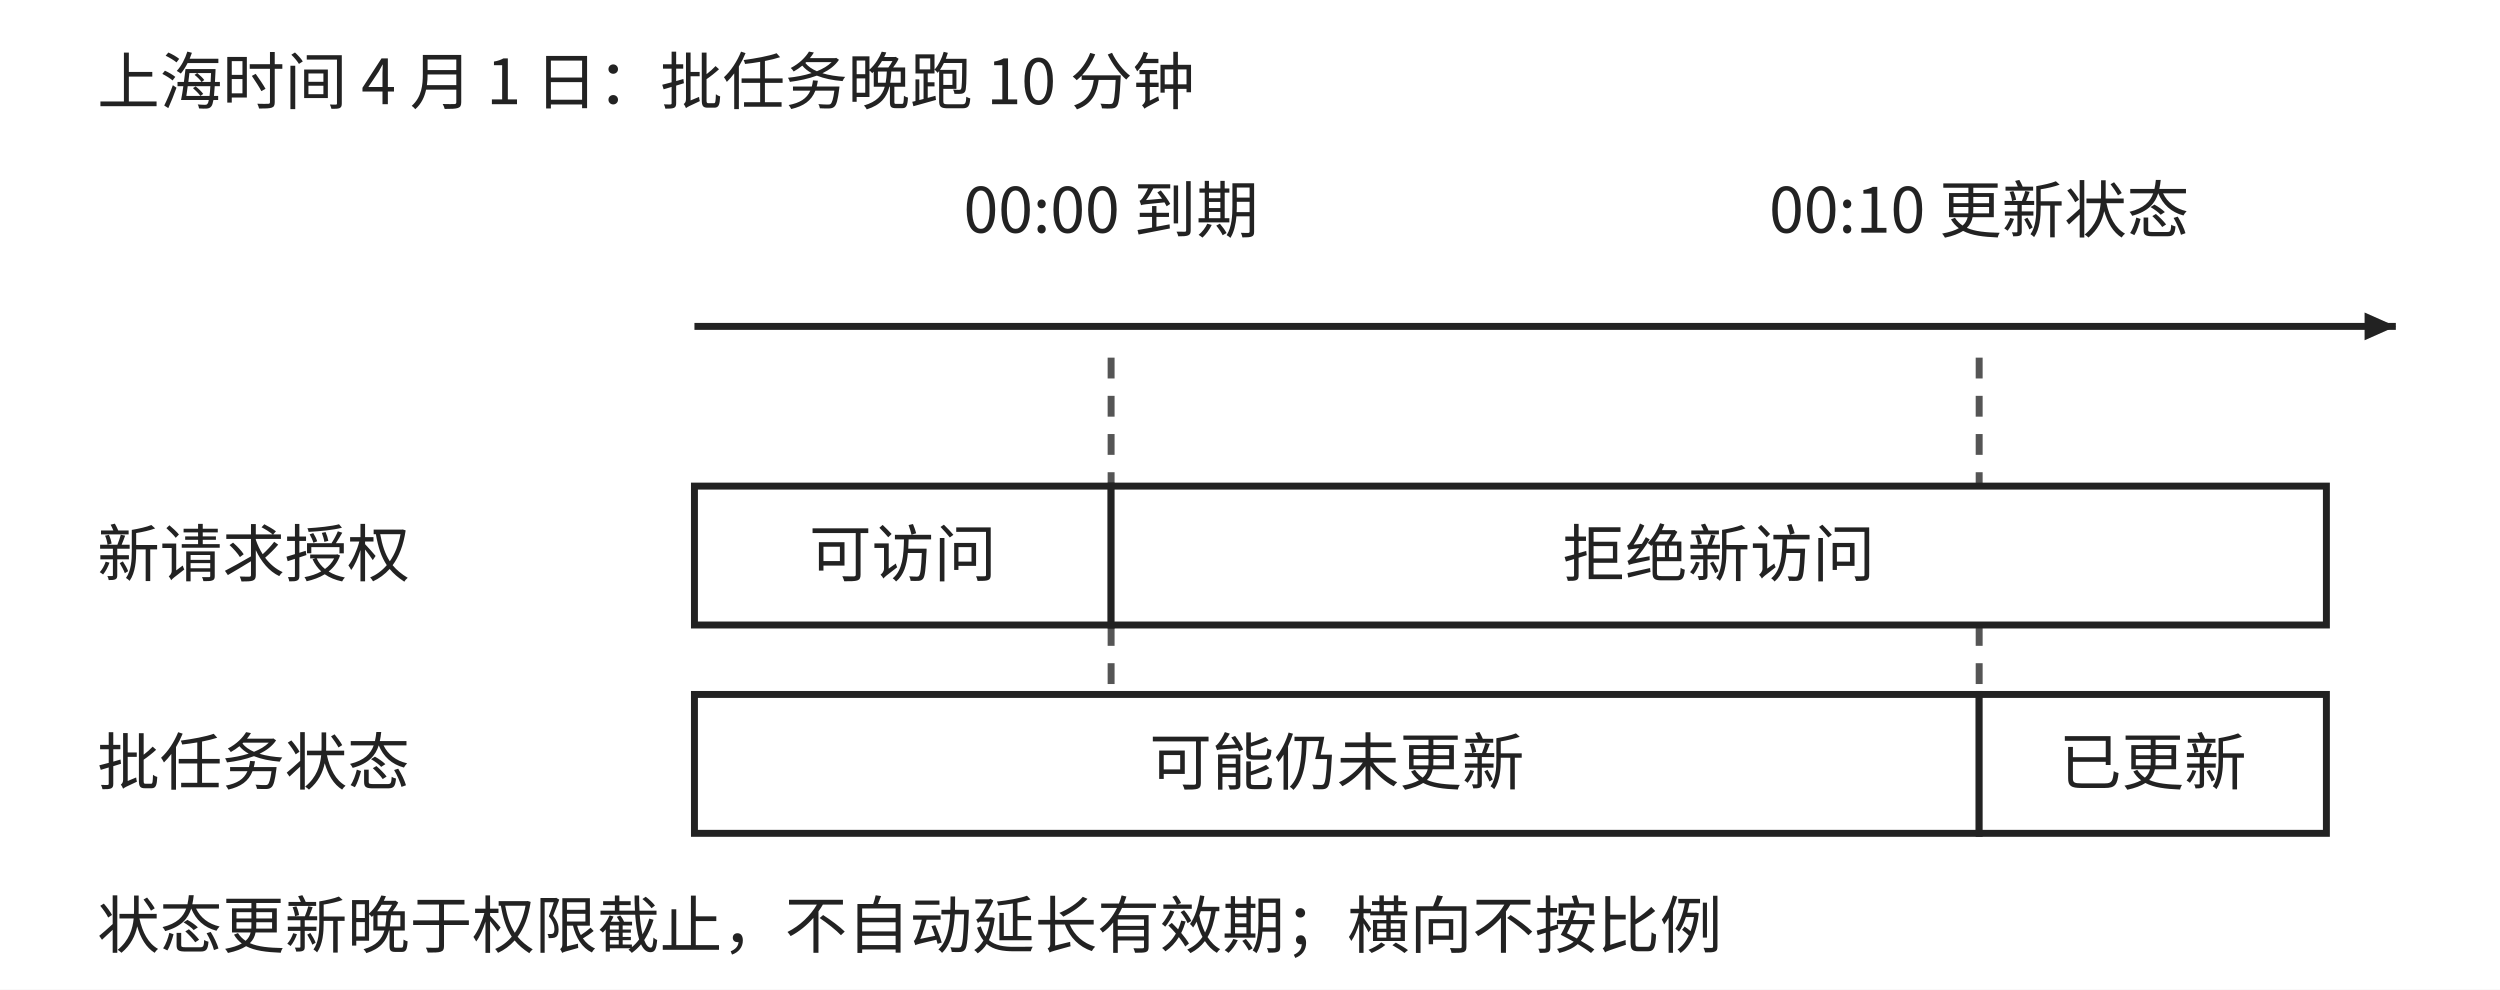
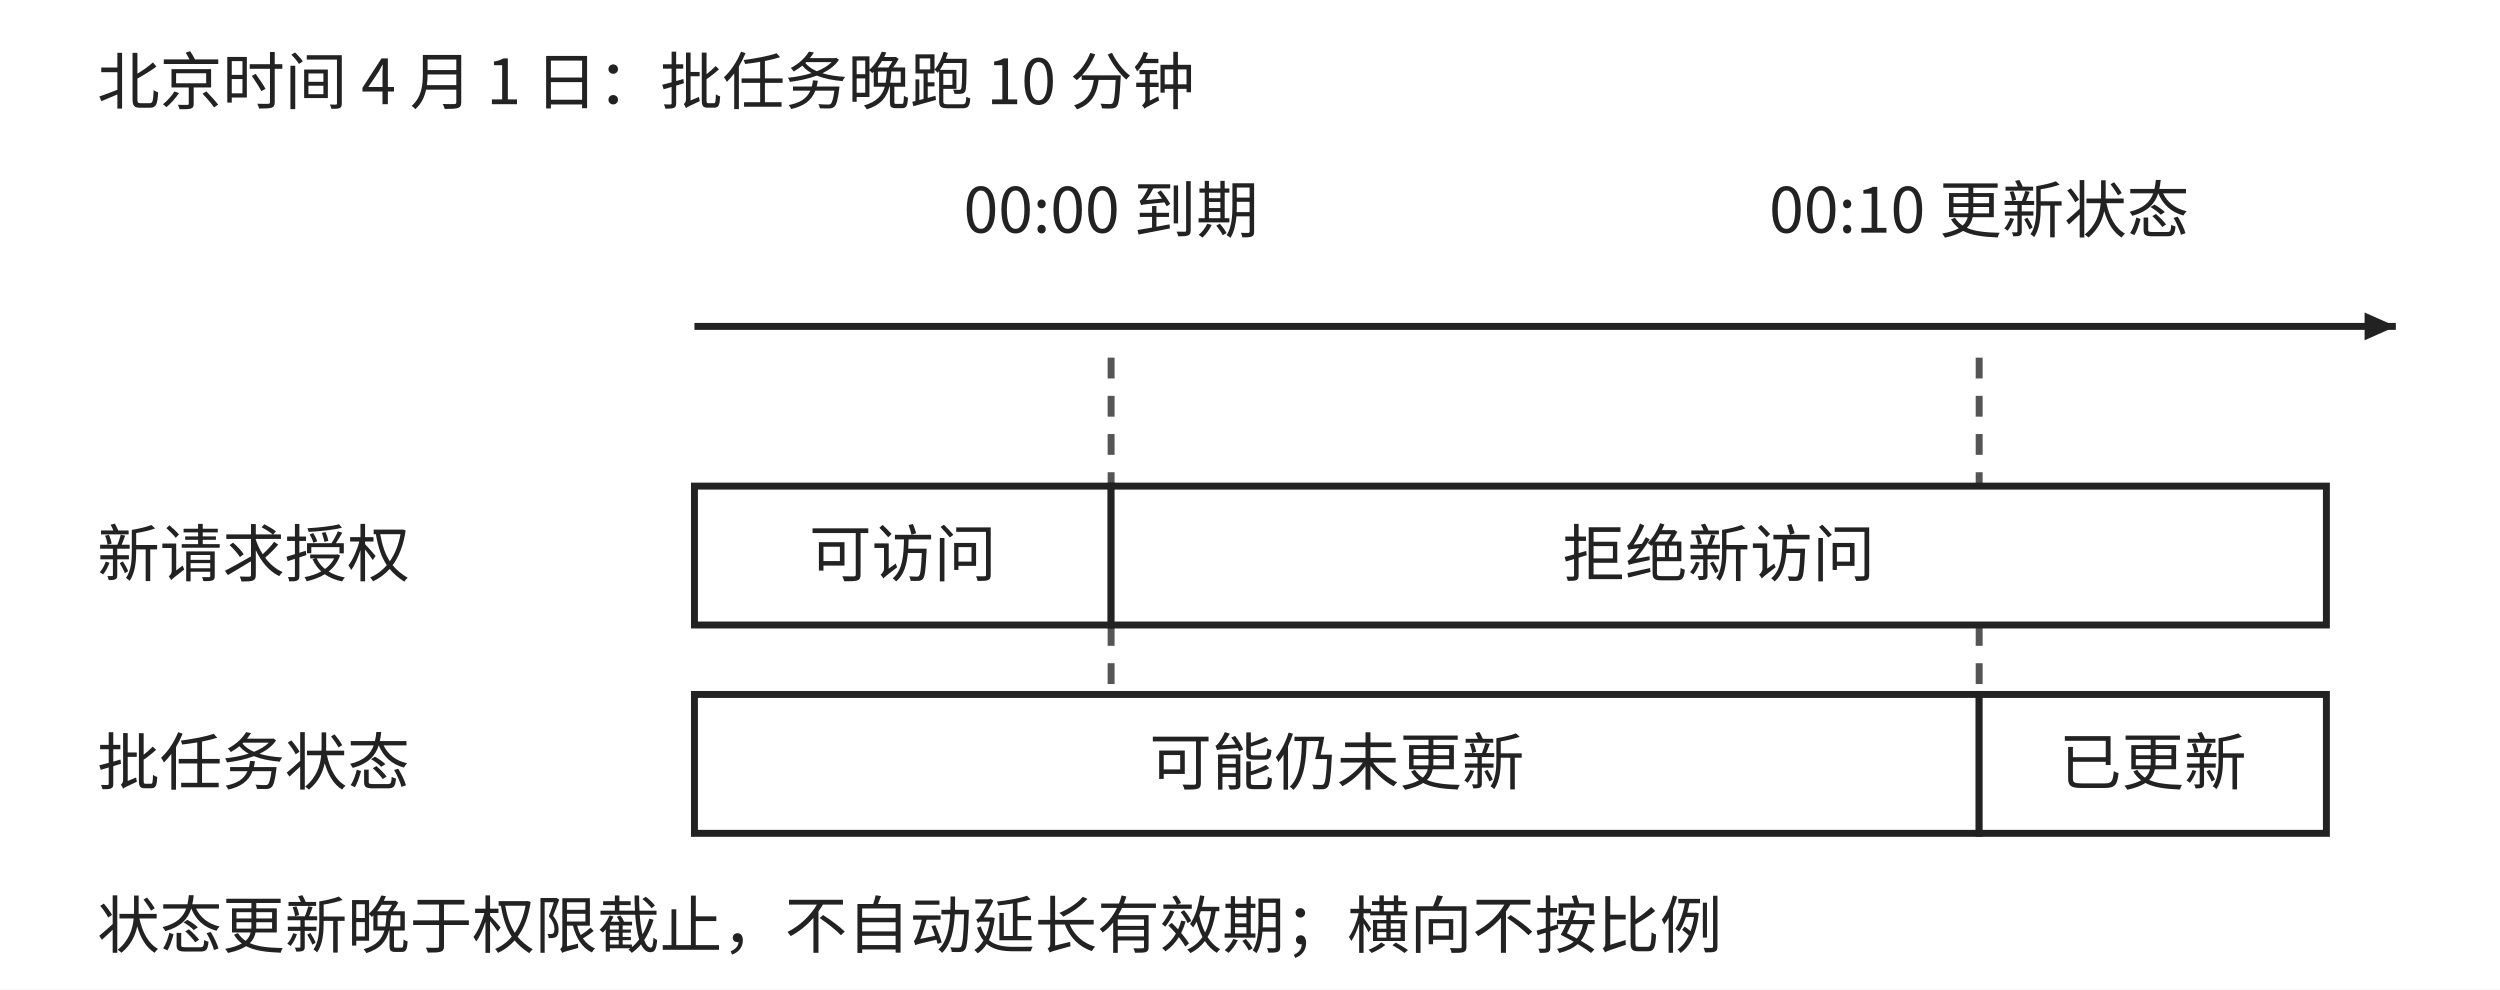
<svg xmlns="http://www.w3.org/2000/svg" width="720" height="285" viewBox="0 0 720 285" role="img" aria-labelledby="title desc" style="max-width:100%;height:auto">
  <defs>
    <marker id="arrow" markerWidth="10" markerHeight="8" refX="9" refY="4" orient="auto" markerUnits="userSpaceOnUse">
      <path d="M 0 0 L 9 4 L 0 8" fill="#222" />
    </marker>
  </defs>
  <style>text{font-family:'Noto Sans CJK SC','Microsoft YaHei','PingFang SC',sans-serif;font-size:18px;fill:#222}.box{fill:#fff;stroke:#222;stroke-width:2}.line{fill:none;stroke:#222;stroke-width:2}.arrow{fill:none;stroke:#222;stroke-width:2;marker-end:url(#arrow)}.guide{fill:none;stroke:#555;stroke-width:2;stroke-dasharray:6 5}</style>
  <rect width="720" height="285" fill="#fff" />
-   <text x="28" y="30" text-anchor="start">上海时间 4 月 1 日：批任务晚跑 10 分钟</text>
+   <text x="28" y="30" text-anchor="start">北京时间 4 月 1 日：批任务晚跑 10 分钟</text>
  <text x="320" y="67" text-anchor="middle">00:00 到期</text>
  <text x="570" y="67" text-anchor="middle">00:10 更新状态</text>
  <path class="arrow" d="M 200 94 H 690" />
  <path class="guide" d="M 320 103 V 240 M 570 103 V 240" />
  <text x="28" y="166" text-anchor="start">新请求授权</text>
  <rect class="box" x="200" y="140" width="120" height="40" />
  <rect class="box" x="320" y="140" width="350" height="40" />
  <text x="260" y="166" text-anchor="middle">可访问</text>
  <text x="495" y="166" text-anchor="middle">拒绝新访问</text>
  <text x="28" y="226" text-anchor="start">批任务状态</text>
  <rect class="box" x="200" y="200" width="370" height="40" />
  <rect class="box" x="570" y="200" width="100" height="40" />
  <text x="385" y="226" text-anchor="middle">可能仍未更新</text>
  <text x="620" y="226" text-anchor="middle">已更新</text>
  <text x="28" y="273" text-anchor="start">状态更新晚于权限截止，不自动延长有效期；横向不按比例</text>
</svg>
